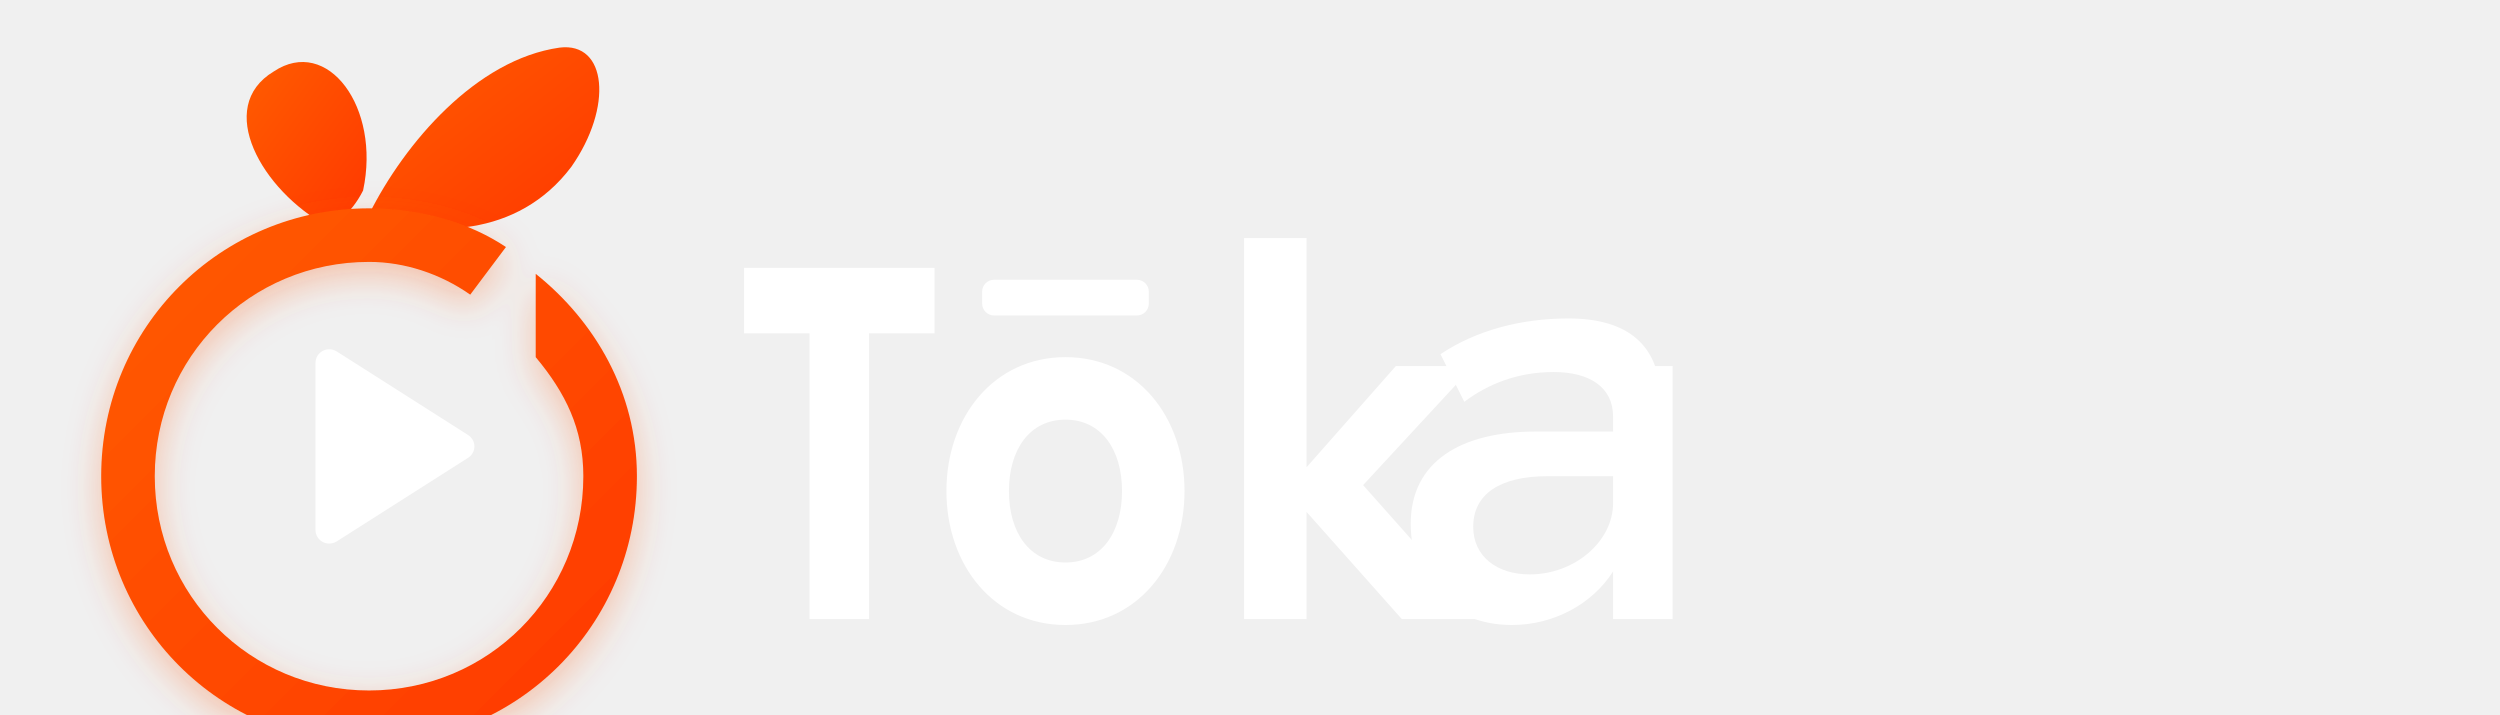
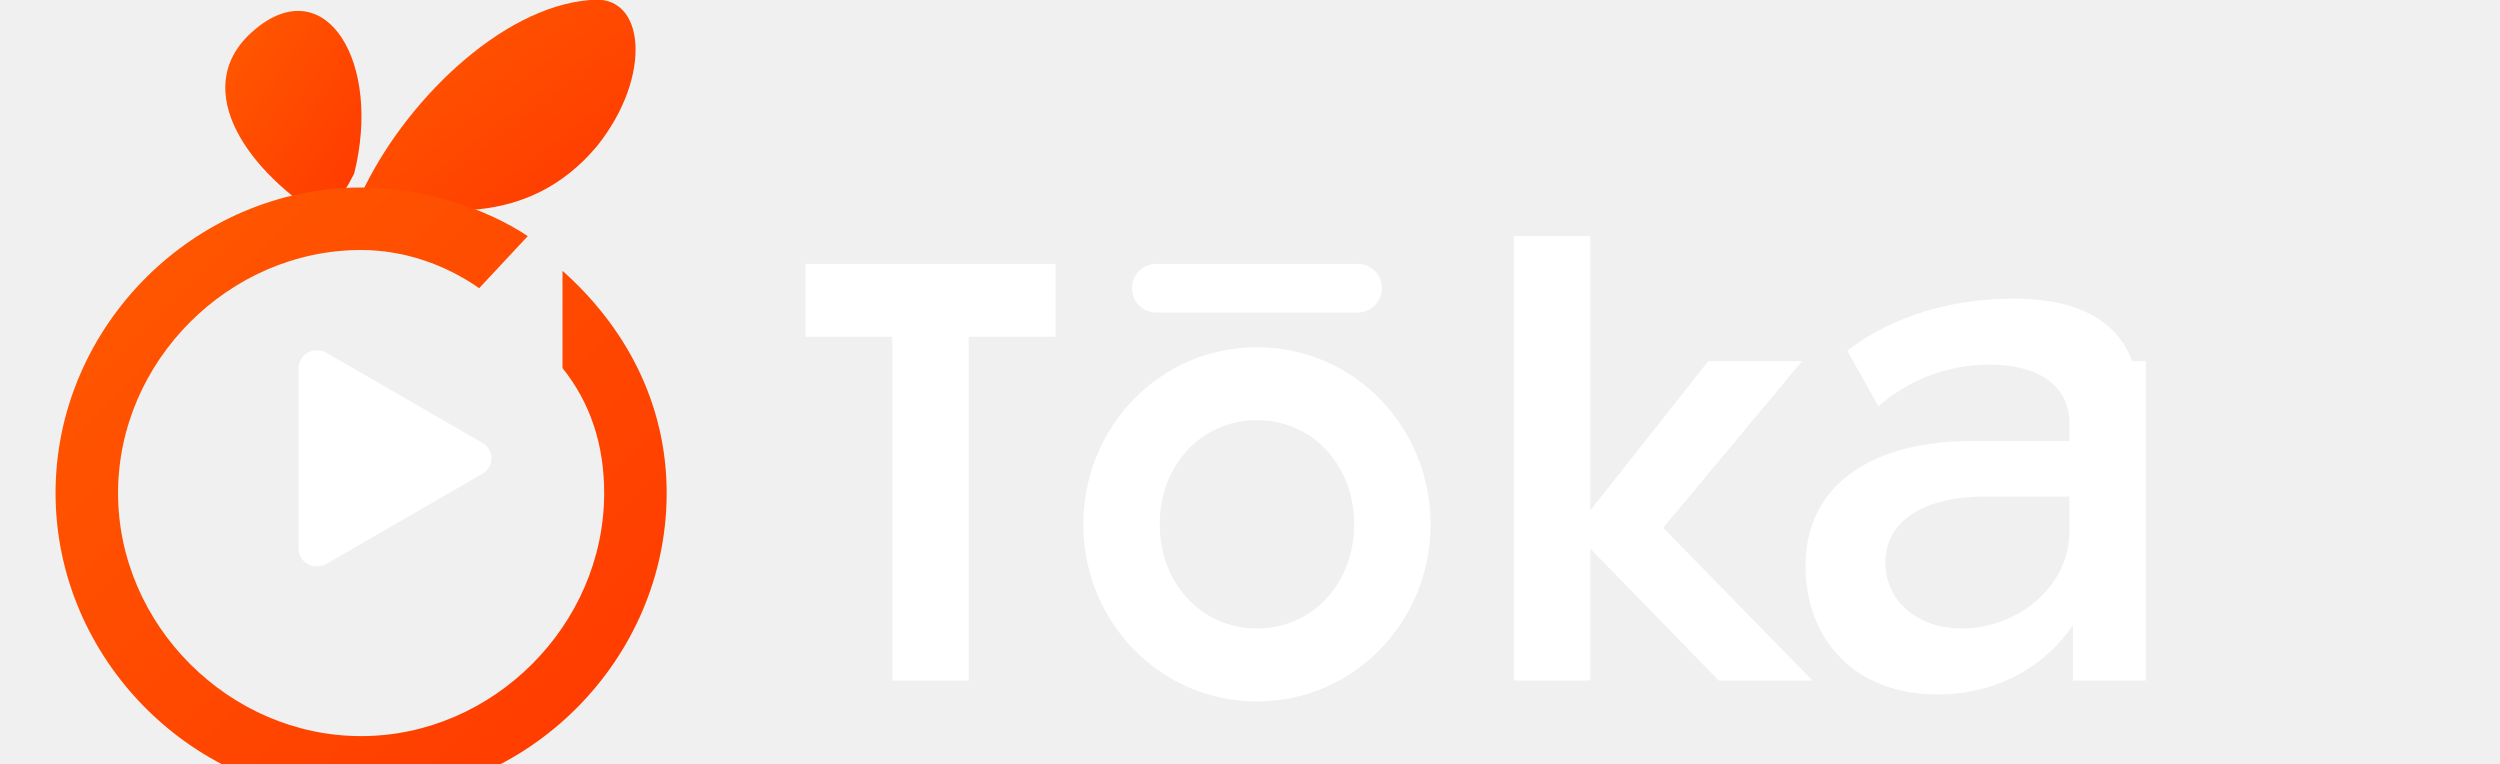
- <svg xmlns="http://www.w3.org/2000/svg" viewBox="0 0 420 120" width="100%" height="100%" fill="none">
+ <svg xmlns="http://www.w3.org/2000/svg" viewBox="0 0 360 110" width="100%" height="100%" fill="none">
  <defs>
    <linearGradient id="tokaOrangeGrad" x1="0%" y1="0%" x2="100%" y2="100%">
-       <stop offset="0%" stop-color="#FF5C00" />
+       <stop offset="0%" stop-color="#FF5A00" />
      <stop offset="100%" stop-color="#FF3800" />
    </linearGradient>
-     <filter id="subtleGlow" x="-10%" y="-10%" width="120%" height="120%">
-       <feDropShadow dx="0" dy="2" stdDeviation="3" flood-color="#FF4F00" flood-opacity="0.3" />
-     </filter>
  </defs>
-   <g transform="translate(10, 6)">
-     <path d="M 45 32 C 34 26 26 12 36 6 C 45 0 54 12 51 26 C 49 30 46 32 45 32 Z" fill="url(#tokaOrangeGrad)" />
-     <path d="M 52 30 C 58 18 70 4 84 2 C 92 1 93 12 86 22 C 77 34 62 34 52 30 Z" fill="url(#tokaOrangeGrad)" />
-     <path d="M 75 35.5 C 69 31.5 61 29 52 29 C 27 29 7 49 7 74 C 7 99 27 119 52 119 C 77 119 97 99 97 74 C 97 60 90 48 80 40 L 80 54 C 85 60 88 66 88 74 C 88 94 72 110 52 110 C 32 110 16 94 16 74 C 16 54 32 38 52 38 C 58 38 64 40 69 43.5 Z" fill="url(#tokaOrangeGrad)" filter="url(#subtleGlow)" />
-     <path d="M 43 55 C 43 53.2 44.9 52.1 46.5 53 L 68.5 67 C 70.1 67.9 70.1 70.1 68.5 71 L 46.5 85 C 44.9 85.9 43 84.8 43 83 Z" fill="#FFFFFF" />
+   <g id="toka-emblem">
+     <path d="M 46 31 C 35 24 27 12 37 4 C 47 -4 55 9 51 25 C 49 29 47 31 46 31 Z" fill="url(#tokaOrangeGrad)" />
+     <path d="M 52 28 C 58 15 72 1 85 0 C 93 -1 94 11 86 21 C 76 33 62 31 52 28 Z" fill="url(#tokaOrangeGrad)" />
+     <path d="M 76 34 C 70 30 61 27 52 27 C 28 27 8 47 8 71 C 8 95 28 115 52 115 C 76 115 96 95 96 71 C 96 58 90 47 81 39 L 81 53 C 85 58 87 64 87 71 C 87 90 71 106 52 106 C 33 106 17 90 17 71 C 17 52 33 36 52 36 C 58 36 64 38 69 41.5 Z" fill="url(#tokaOrangeGrad)" />
+     <path d="M 43 53 C 43 51 45.2 49.8 47 50.8 L 69.5 63.8 C 71.2 64.8 71.2 67.2 69.5 68.2 L 47 81.2 C 45.2 82.2 43 81 43 79 Z" fill="#FFFFFF" />
  </g>
-   <g fill="#FFFFFF">
-     <path d="M 125 45 L 157 45 L 157 56 L 146 56 L 146 104 L 136 104 L 136 56 L 125 56 Z" />
-     <rect x="165" y="47" width="28" height="6" rx="2" />
-     <path d="M 179 60 C 167 60 159 70 159 82.5 C 159 95 167 105 179 105 C 191 105 199 95 199 82.5 C 199 70 191 60 179 60 Z M 179 70.5 C 185 70.5 188.5 75.5 188.5 82.5 C 188.5 89.5 185 94.5 179 94.5 C 173 94.5 169.5 89.5 169.5 82.5 C 169.5 75.5 173 70.5 179 70.5 Z" />
-     <path d="M 209 40 L 219.5 40 L 219.5 78.5 L 234.5 61.5 L 247.5 61.5 L 229 81.5 L 249 104 L 235.5 104 L 219.5 86 L 219.5 104 L 209 104 Z" />
-     <path d="M 271 61.5 L 281 61.5 L 281 104 L 271 104 L 271 96 C 267.5 101.5 261 105 254 105 C 243.5 105 237 97.5 237 88 C 237 77.5 245.5 72.5 258 72.5 L 271 72.5 L 271 70 C 271 65 267 62.5 261 62.5 C 255 62.5 250 64.5 246 67.5 L 242 59.5 C 248 55.5 255.5 53.5 263.5 53.5 C 273.5 53.5 279 58 279 67.5 Z M 271 80 L 260 80 C 252 80 247.5 83 247.5 88.5 C 247.5 93.5 251.5 96.5 257 96.5 C 264.5 96.5 271 91 271 84.5 Z" />
+   <g id="toka-wordmark" fill="#FFFFFF">
+     <path d="M 116 38 L 152 38 L 152 48.5 L 139.5 48.5 L 139.5 98 L 128.5 98 L 128.5 48.5 L 116 48.5 Z" />
+     <rect x="163" y="38" width="36" height="7" rx="3.5" />
+     <path d="M 181 50 C 167 50 156 61.5 156 75.5 C 156 89.5 167 101 181 101 C 195 101 206 89.5 206 75.5 C 206 61.5 195 50 181 50 Z M 181 60.5 C 189 60.5 195 67 195 75.5 C 195 84 189 90.5 181 90.5 C 173 90.5 167 84 167 75.5 C 167 67 173 60.5 181 60.5 Z" />
+     <path d="M 218 34 L 229 34 L 229 73.5 L 246 52 L 259.5 52 L 239.5 76 L 261 98 L 247.5 98 L 229 79 L 229 98 L 218 98 Z" />
+     <path d="M 298 52 L 309 52 L 309 98 L 298.5 98 L 298.5 90 C 294.5 96 287.5 100 279 100 C 267 100 260 92 260 81.5 C 260 69.5 270 63.5 284 63.5 L 298 63.5 L 298 61 C 298 55.5 293.5 52.5 286.5 52.5 C 280 52.5 274.5 55 270.5 58.5 L 266 50.5 C 272.5 45.5 281 43 290 43 C 301.5 43 308 48 308 58 Z M 298 71.5 L 286 71.5 C 277 71.5 271.5 75 271.5 81 C 271.5 86.5 276 90.5 282.5 90.5 C 290.5 90.5 298 84.5 298 76.5 Z" />
  </g>
</svg>
